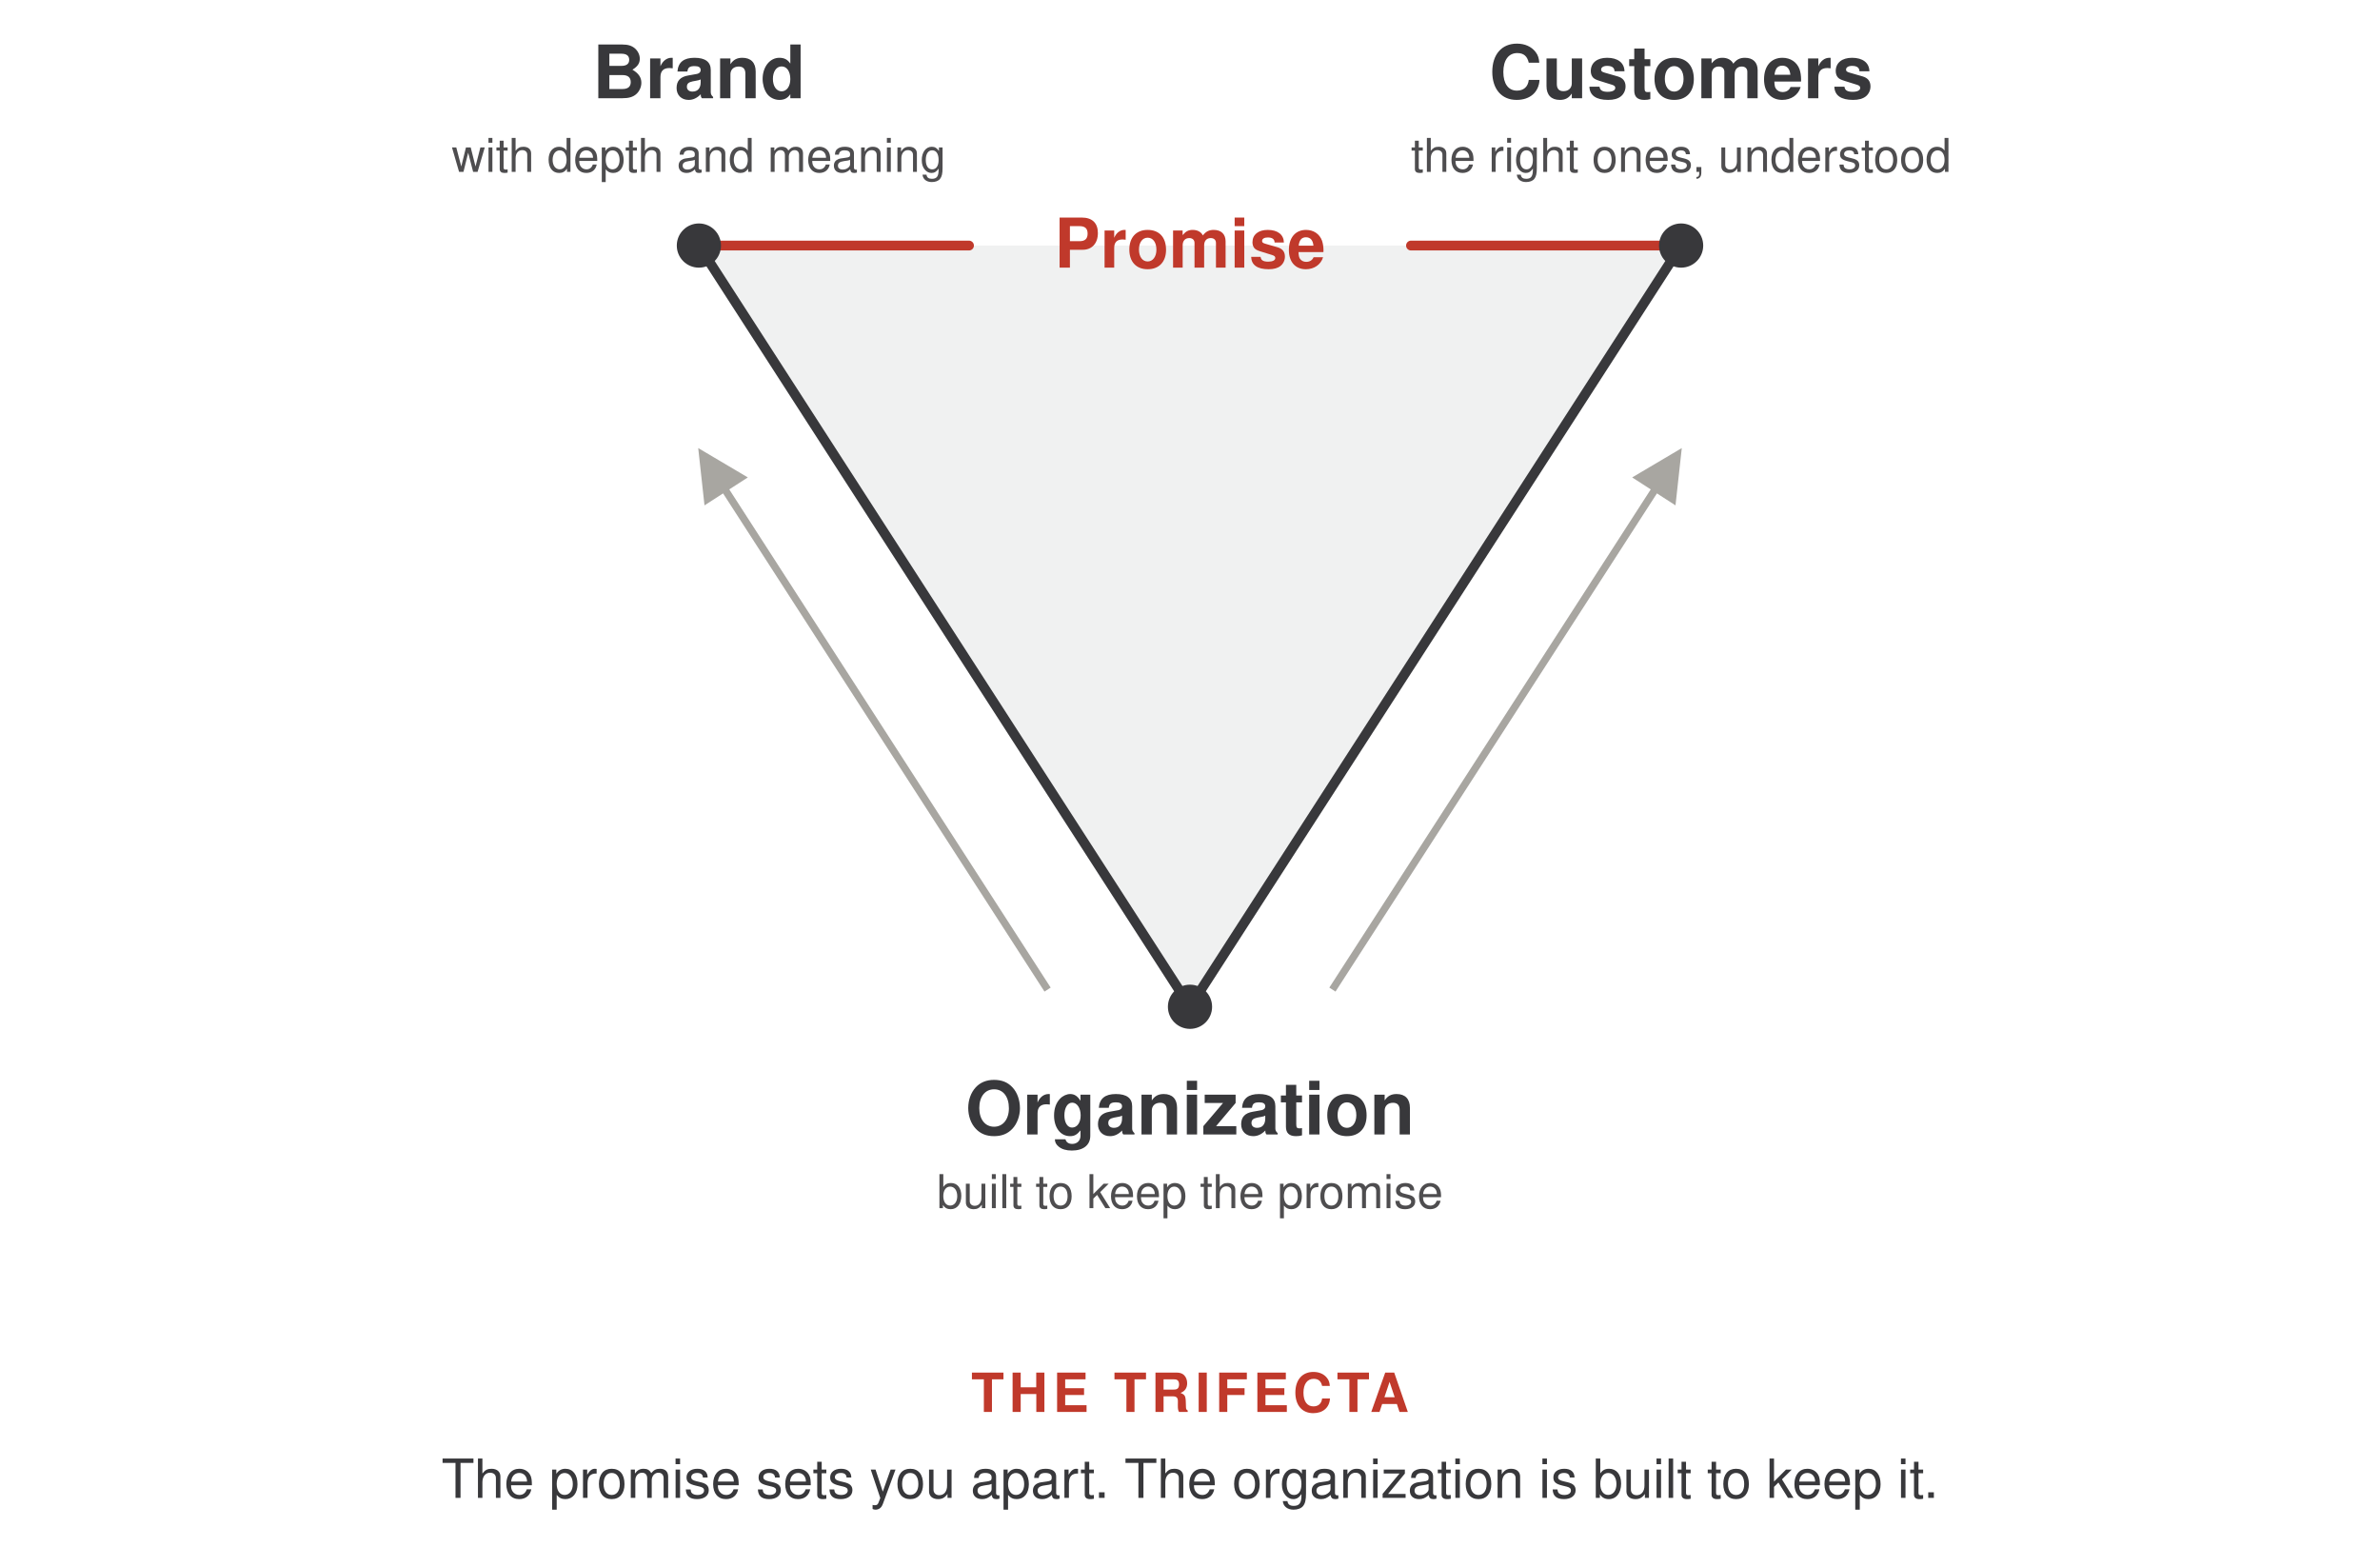
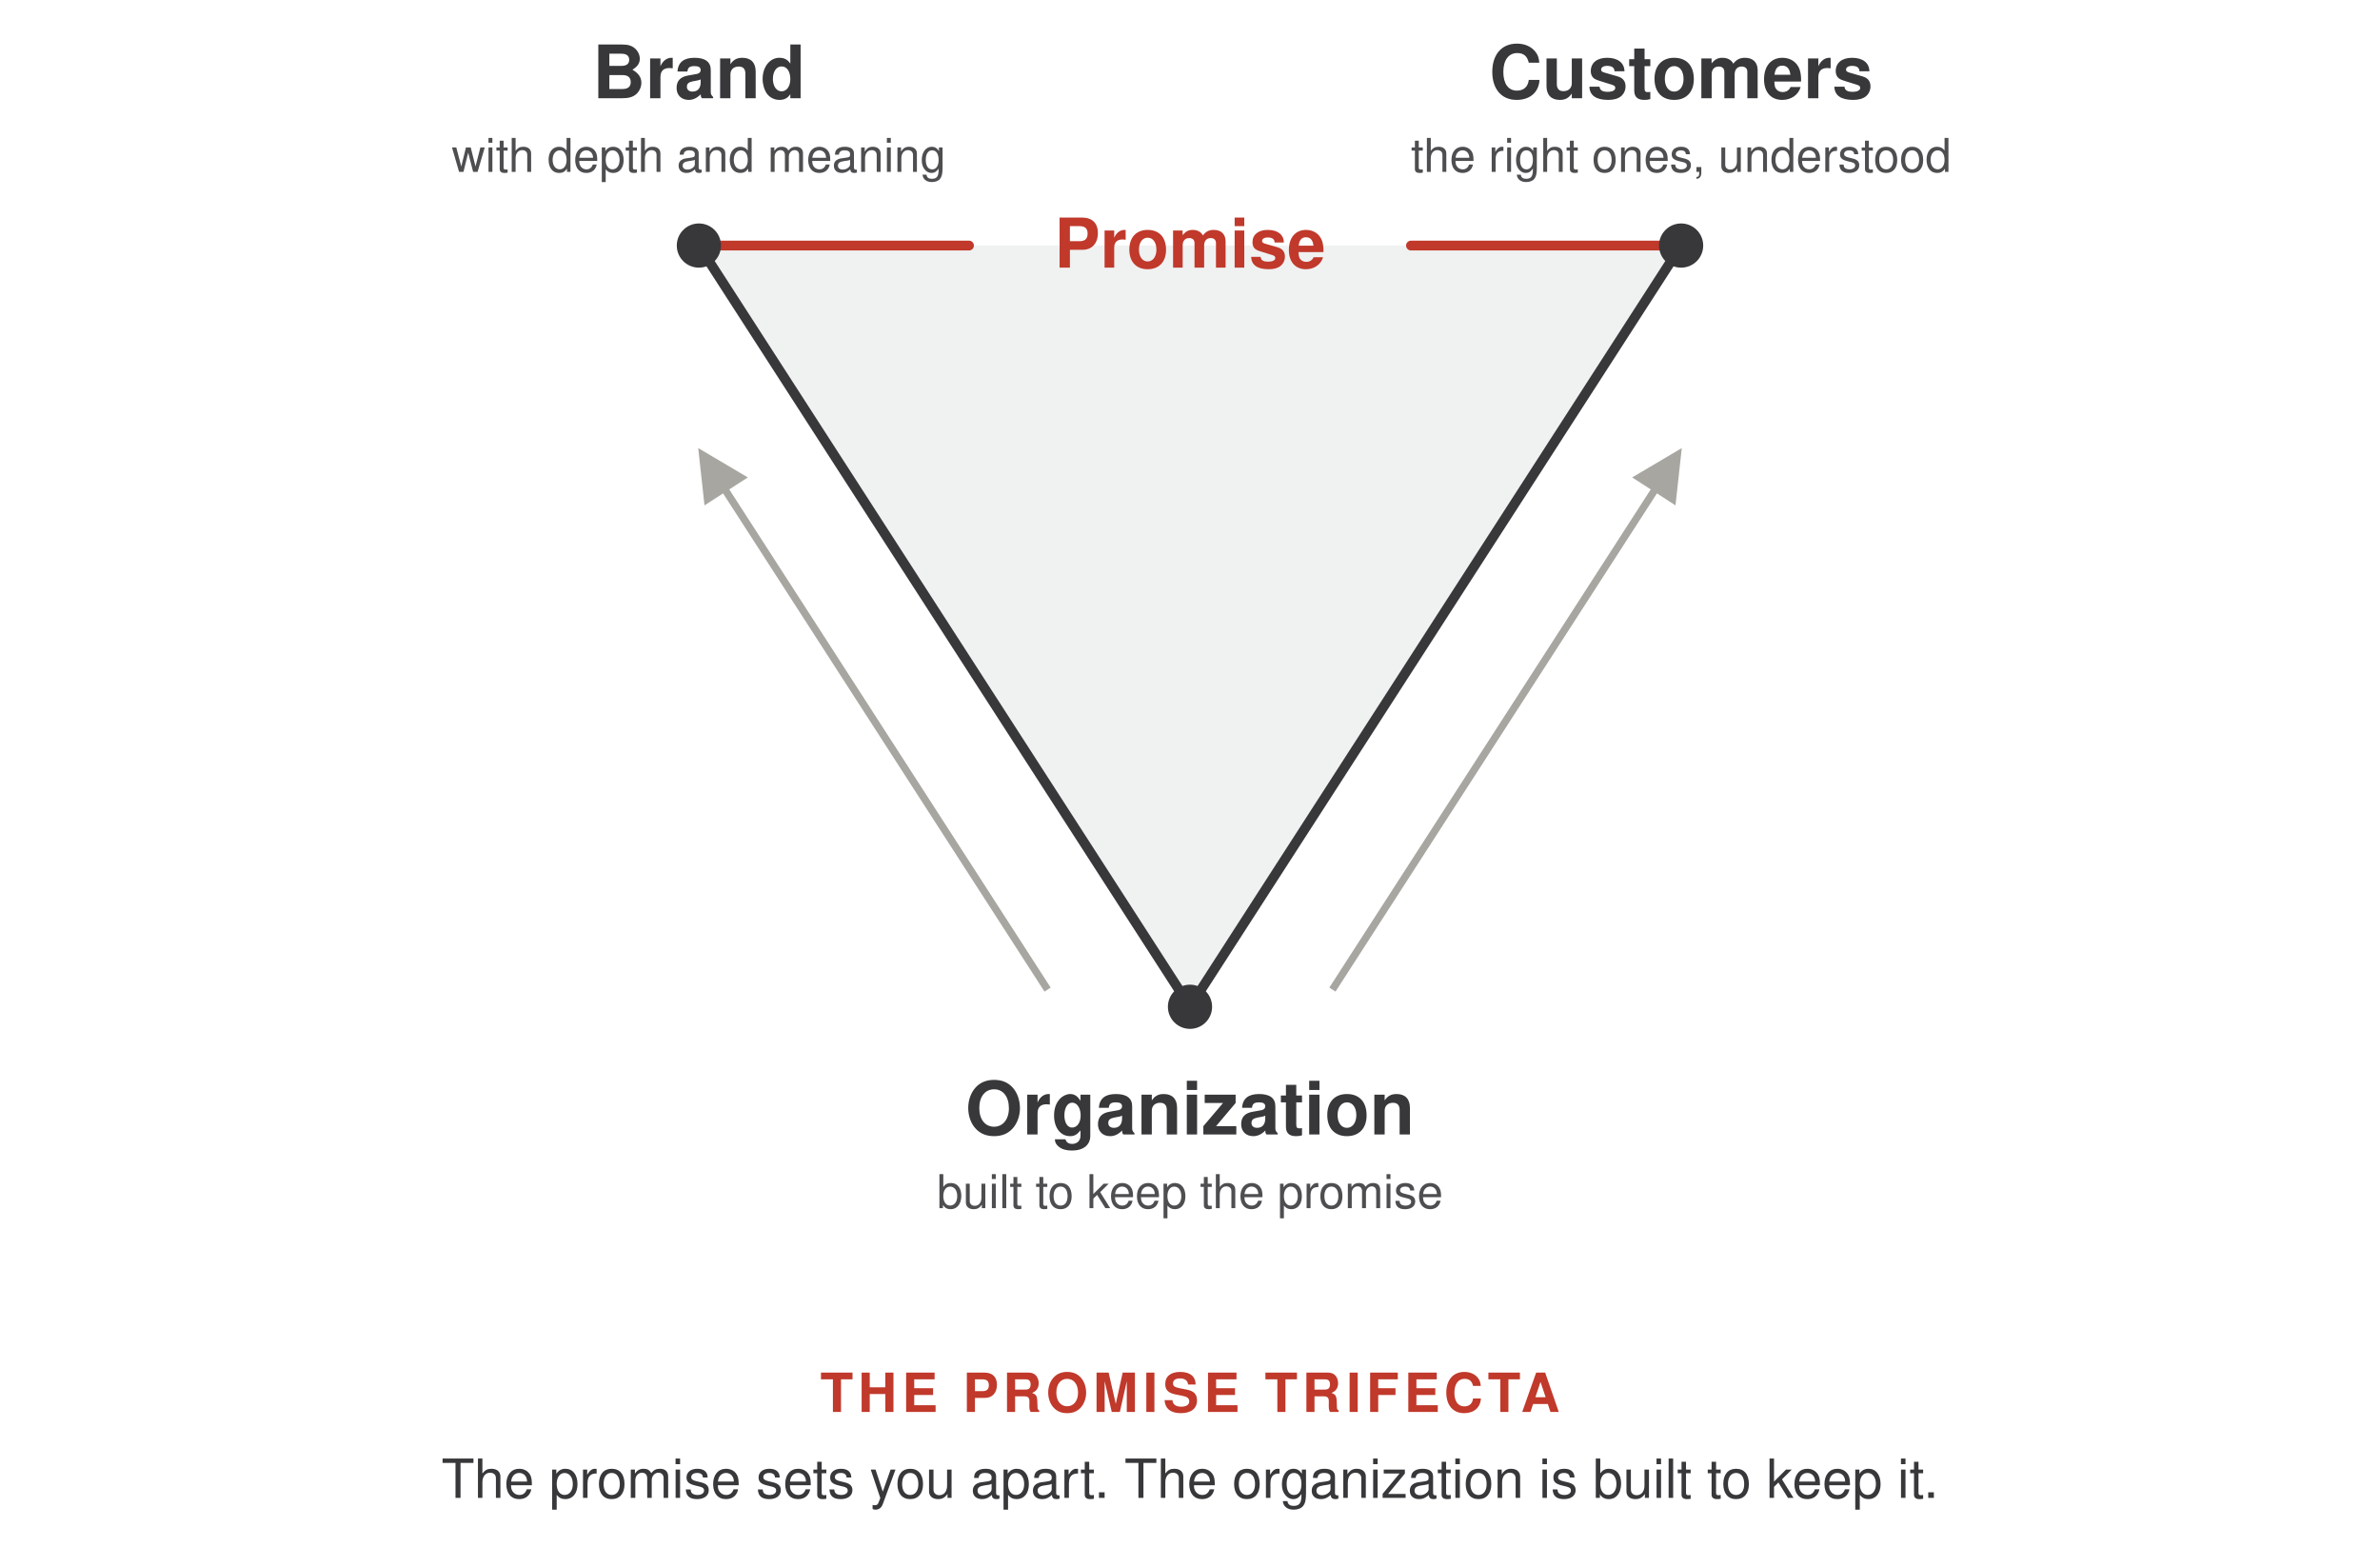
<svg xmlns="http://www.w3.org/2000/svg" viewBox="150 150 700 630" width="1000" height="650" font-family="'Montserrat', 'Helvetica Neue', Helvetica, Arial, sans-serif">
  <defs>
    <marker id="ah" viewBox="0 0 10 10" refX="8" refY="5" markerWidth="7" markerHeight="7" orient="auto-start-reverse">
      <path d="M0,0 L10,5 L0,10 z" fill="#A8A6A1" />
    </marker>
  </defs>
  <rect y="140" width="1000" height="650" fill="#FFFFFF" />
  <path d="M300,250 L500,560 L700,250 Z" fill="#DFE0E1" fill-opacity="0.45" stroke="none" />
  <path d="M300,250 L500,560 L700,250" fill="none" stroke="#38383B" stroke-width="4" stroke-linejoin="round" stroke-linecap="round" />
  <line x1="300" y1="250" x2="410" y2="250" stroke="#C0392B" stroke-width="4" stroke-linecap="round" />
  <line x1="590" y1="250" x2="700" y2="250" stroke="#C0392B" stroke-width="4" stroke-linecap="round" />
  <text x="500" y="259" text-anchor="middle" font-size="28" font-weight="700" fill="#C0392B">Promise</text>
  <line x1="442" y1="553" x2="302" y2="336" stroke="#A8A6A1" stroke-width="3" marker-end="url(#ah)" />
  <line x1="558" y1="553" x2="698" y2="336" stroke="#A8A6A1" stroke-width="3" marker-end="url(#ah)" />
  <circle cx="300" cy="250" r="9" fill="#38383B" />
  <circle cx="700" cy="250" r="9" fill="#38383B" />
  <circle cx="500" cy="560" r="9" fill="#38383B" />
  <text x="300" y="190" text-anchor="middle" font-size="30" font-weight="700" fill="#38383B">Brand</text>
  <text x="300" y="220" text-anchor="middle" font-size="19" fill="#4E4D4F">with depth and meaning</text>
  <text x="700" y="190" text-anchor="middle" font-size="30" font-weight="700" fill="#38383B">Customers</text>
  <text x="700" y="220" text-anchor="middle" font-size="19" fill="#4E4D4F">the right ones, understood</text>
  <text x="500" y="612" text-anchor="middle" font-size="30" font-weight="700" fill="#38383B">Organization</text>
  <text x="500" y="642" text-anchor="middle" font-size="19" fill="#4E4D4F">built to keep the promise</text>
-   <text x="500" y="725" text-anchor="middle" font-size="22" font-weight="700" letter-spacing="2" fill="#C0392B">THE TRIFECTA</text>
+   <text x="500" y="725" text-anchor="middle" font-size="22" font-weight="700" letter-spacing="2" fill="#C0392B">THE PROMISE TRIFECTA</text>
  <text x="500" y="760" text-anchor="middle" font-size="22" fill="#38383B">The promise sets you apart. The organization is built to keep it.</text>
</svg>
